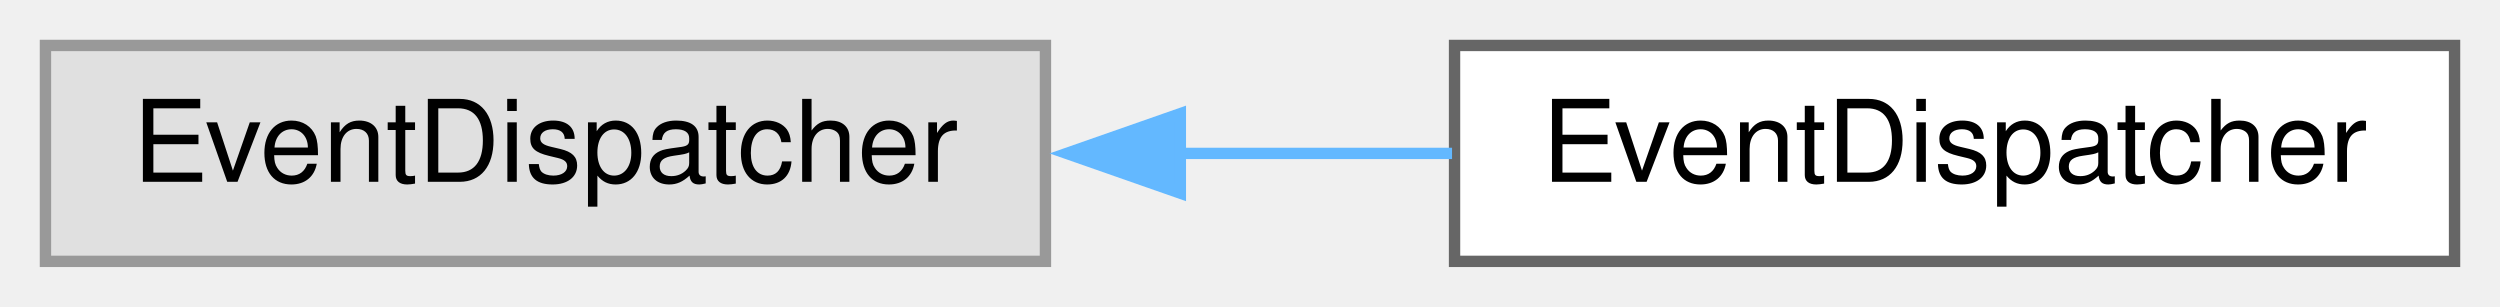
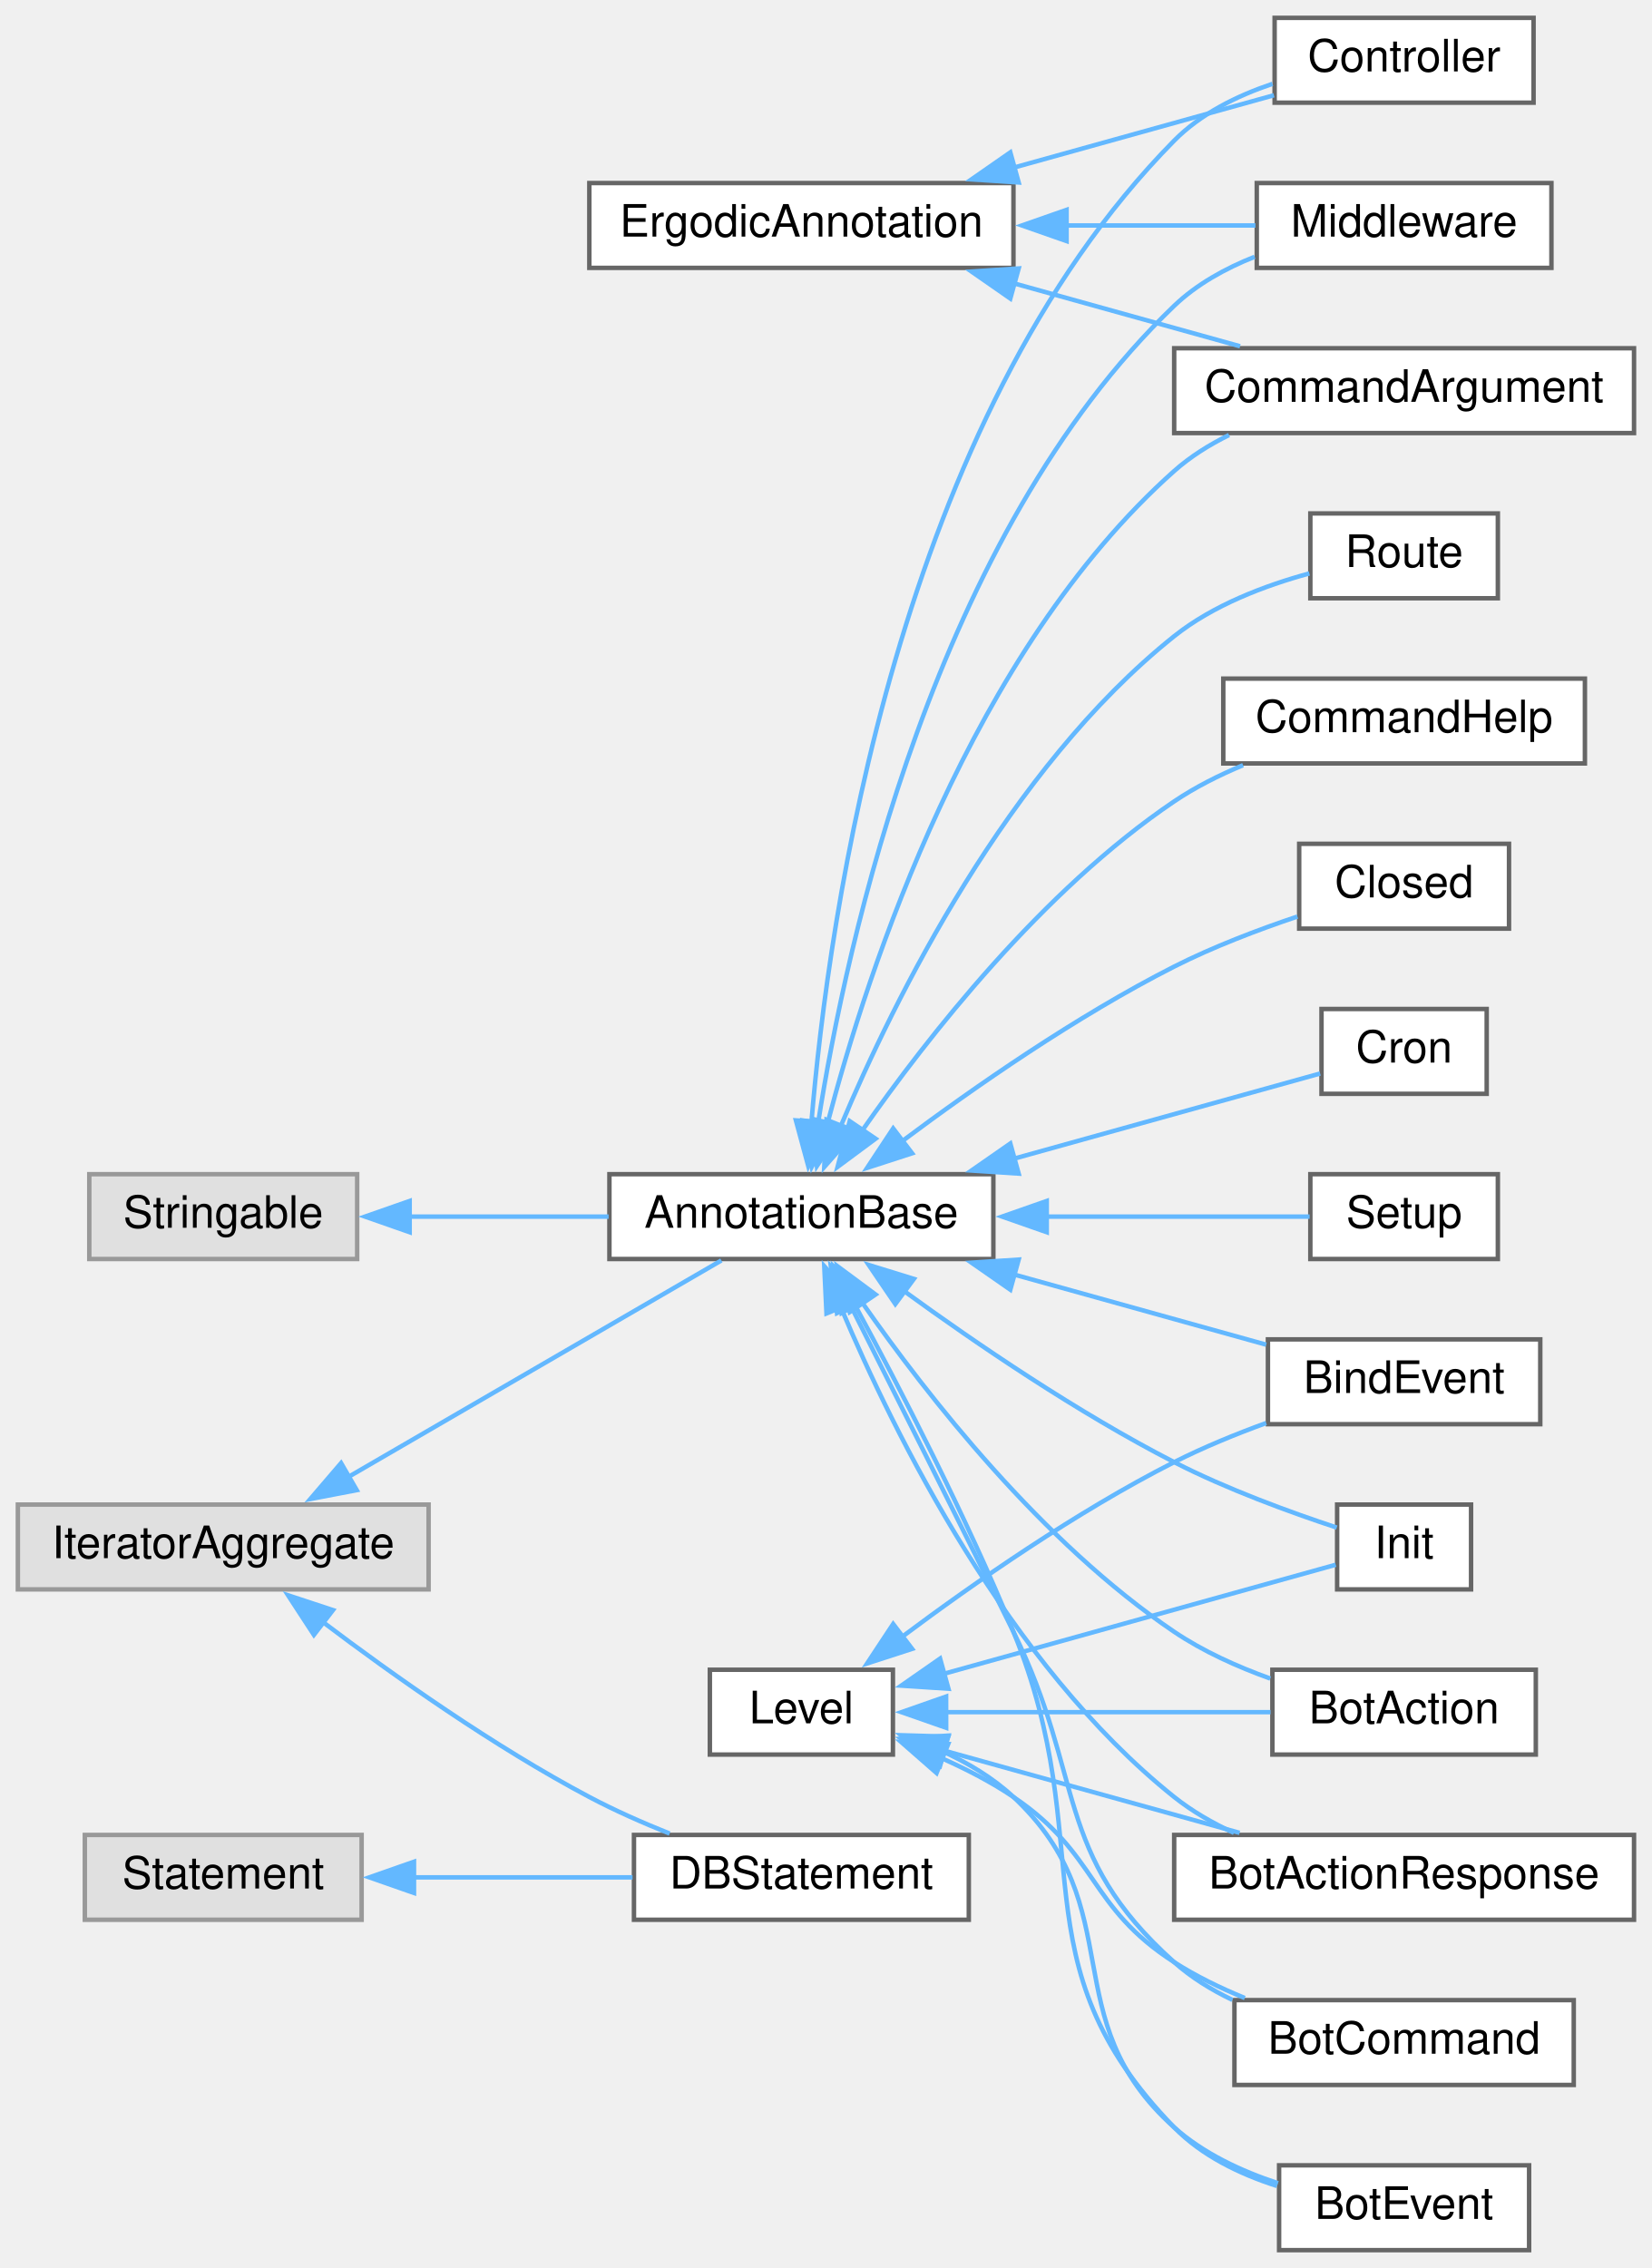
- <svg xmlns="http://www.w3.org/2000/svg" xmlns:xlink="http://www.w3.org/1999/xlink" width="220pt" height="27pt" viewBox="0.00 0.00 220.00 27.00">
-   <g id="graph0" class="graph" transform="scale(1 1) rotate(0) translate(4 23)">
+ <svg xmlns="http://www.w3.org/2000/svg" xmlns:xlink="http://www.w3.org/1999/xlink" width="370pt" height="508pt" viewBox="0.00 0.00 370.00 508.00">
+   <g id="graph0" class="graph" transform="scale(1 1) rotate(0) translate(4 504)">
    <g id="node1" class="node">
      <g id="a_node1">
-         <a xlink:title=" ">
-           <polygon fill="#e0e0e0" stroke="#999999" points="88,-19 0,-19 0,0 88,0 88,-19" />
-           <text text-anchor="middle" x="44" y="-7" font-family="Helvetica,sans-Serif" font-size="10.00">EventDispatcher</text>
+         <a xlink:href="interface_z_m_1_1_annotation_1_1_interfaces_1_1_ergodic_annotation.html" target="_top" xlink:title=" ">
+           <polygon fill="white" stroke="#666666" points="223,-463 128,-463 128,-444 223,-444 223,-463" />
+           <text text-anchor="middle" x="175.5" y="-451" font-family="Helvetica,sans-Serif" font-size="10.00">ErgodicAnnotation</text>
        </a>
      </g>
    </g>
    <g id="node2" class="node">
      <g id="a_node2">
-         <a xlink:href="class_z_m_1_1_event_1_1_event_dispatcher.html" target="_top" xlink:title=" ">
-           <polygon fill="white" stroke="#666666" points="212,-19 124,-19 124,0 212,0 212,-19" />
-           <text text-anchor="middle" x="168" y="-7" font-family="Helvetica,sans-Serif" font-size="10.00">EventDispatcher</text>
+         <a xlink:href="class_z_m_1_1_annotation_1_1_http_1_1_controller.html" target="_top" xlink:title=" ">
+           <polygon fill="white" stroke="#666666" points="339.5,-500 281.5,-500 281.5,-481 339.5,-481 339.5,-500" />
+           <text text-anchor="middle" x="310.5" y="-488" font-family="Helvetica,sans-Serif" font-size="10.00">Controller</text>
        </a>
      </g>
    </g>
    <g id="edge1" class="edge">
-       <path fill="none" stroke="#63b8ff" d="M99.63,-9.5C107.73,-9.5 115.97,-9.5 123.78,-9.5" />
-       <polygon fill="#63b8ff" stroke="#63b8ff" points="99.87,-6 89.87,-9.5 99.87,-13 99.87,-6" />
+       <path fill="none" stroke="#63b8ff" d="M223.22,-466.5C242.62,-471.89 264.48,-477.98 281.35,-482.67" />
+       <polygon fill="#63b8ff" stroke="#63b8ff" points="224.17,-463.13 213.6,-463.82 222.3,-469.87 224.17,-463.13" />
+     </g>
+     <g id="node3" class="node">
+       <g id="a_node3">
+         <a xlink:href="class_z_m_1_1_annotation_1_1_middleware_1_1_middleware.html" target="_top" xlink:title=" ">
+           <polygon fill="white" stroke="#666666" points="343.5,-463 277.5,-463 277.5,-444 343.5,-444 343.5,-463" />
+           <text text-anchor="middle" x="310.5" y="-451" font-family="Helvetica,sans-Serif" font-size="10.00">Middleware</text>
+         </a>
+       </g>
+     </g>
+     <g id="edge2" class="edge">
+       <path fill="none" stroke="#63b8ff" d="M234.88,-453.5C249.4,-453.5 264.46,-453.5 277.2,-453.5" />
+       <polygon fill="#63b8ff" stroke="#63b8ff" points="234.9,-450 224.9,-453.5 234.9,-457 234.9,-450" />
+     </g>
+     <g id="node4" class="node">
+       <g id="a_node4">
+         <a xlink:href="class_z_m_1_1_annotation_1_1_one_bot_1_1_command_argument.html" target="_top" xlink:title=" ">
+           <polygon fill="white" stroke="#666666" points="362,-426 259,-426 259,-407 362,-407 362,-426" />
+           <text text-anchor="middle" x="310.5" y="-414" font-family="Helvetica,sans-Serif" font-size="10.00">CommandArgument</text>
+         </a>
+       </g>
+     </g>
+     <g id="edge3" class="edge">
+       <path fill="none" stroke="#63b8ff" d="M222.8,-440.62C239.51,-435.97 258.09,-430.8 273.76,-426.44" />
+       <polygon fill="#63b8ff" stroke="#63b8ff" points="222.3,-437.13 213.6,-443.18 224.17,-443.87 222.3,-437.13" />
+     </g>
+     <g id="node5" class="node">
+       <g id="a_node5">
+         <a xlink:title=" ">
+           <polygon fill="#e0e0e0" stroke="#999999" points="92,-167 0,-167 0,-148 92,-148 92,-167" />
+           <text text-anchor="middle" x="46" y="-155" font-family="Helvetica,sans-Serif" font-size="10.00">IteratorAggregate</text>
+         </a>
+       </g>
+     </g>
+     <g id="node6" class="node">
+       <g id="a_node6">
+         <a xlink:href="class_z_m_1_1_annotation_1_1_annotation_base.html" target="_top" xlink:title=" ">
+           <polygon fill="white" stroke="#666666" points="218.5,-241 132.5,-241 132.5,-222 218.5,-222 218.5,-241" />
+           <text text-anchor="middle" x="175.5" y="-229" font-family="Helvetica,sans-Serif" font-size="10.00">AnnotationBase</text>
+         </a>
+       </g>
+     </g>
+     <g id="edge4" class="edge">
+       <path fill="none" stroke="#63b8ff" d="M73.9,-173.11C99.17,-187.78 136.2,-209.27 157.58,-221.68" />
+       <polygon fill="#63b8ff" stroke="#63b8ff" points="75.91,-170.23 65.5,-168.24 72.4,-176.29 75.91,-170.23" />
+     </g>
+     <g id="node18" class="node">
+       <g id="a_node18">
+         <a xlink:href="class_z_m_1_1_store_1_1_database_1_1_d_b_statement.html" target="_top" xlink:title=" ">
+           <polygon fill="white" stroke="#666666" points="213,-93 138,-93 138,-74 213,-74 213,-93" />
+           <text text-anchor="middle" x="175.5" y="-81" font-family="Helvetica,sans-Serif" font-size="10.00">DBStatement</text>
+         </a>
+       </g>
+     </g>
+     <g id="edge19" class="edge">
+       <path fill="none" stroke="#63b8ff" d="M68.25,-140.74C84.1,-128.76 106.61,-112.83 128,-101.5 133.66,-98.5 139.93,-95.73 145.99,-93.31" />
+       <polygon fill="#63b8ff" stroke="#63b8ff" points="66.31,-137.81 60.52,-146.68 70.58,-143.36 66.31,-137.81" />
+     </g>
+     <g id="edge10" class="edge">
+       <path fill="none" stroke="#63b8ff" d="M177.74,-252.52C181.57,-298.69 197.08,-409.8 259,-472.5 264.95,-478.53 273.05,-482.54 281.02,-485.22" />
+       <polygon fill="#63b8ff" stroke="#63b8ff" points="181.25,-252.55 177.04,-242.83 174.27,-253.05 181.25,-252.55" />
+     </g>
+     <g id="edge12" class="edge">
+       <path fill="none" stroke="#63b8ff" d="M179.22,-252.31C185.62,-293.1 205.39,-384.09 259,-435.5 264.04,-440.33 270.46,-443.88 277.02,-446.48" />
+       <polygon fill="#63b8ff" stroke="#63b8ff" points="182.72,-252.04 177.82,-242.65 175.79,-253.04 182.72,-252.04" />
+     </g>
+     <g id="edge17" class="edge">
+       <path fill="none" stroke="#63b8ff" d="M181.28,-252.12C190.42,-287.08 213.62,-358.12 259,-398.5 262.62,-401.72 266.85,-404.37 271.29,-406.56" />
+       <polygon fill="#63b8ff" stroke="#63b8ff" points="184.78,-251.7 178.98,-242.83 177.99,-253.38 184.78,-251.7" />
+     </g>
+     <g id="node7" class="node">
+       <g id="a_node7">
+         <a xlink:href="class_z_m_1_1_annotation_1_1_closed.html" target="_top" xlink:title=" ">
+           <polygon fill="white" stroke="#666666" points="334,-315 287,-315 287,-296 334,-296 334,-315" />
+           <text text-anchor="middle" x="310.5" y="-303" font-family="Helvetica,sans-Serif" font-size="10.00">Closed</text>
+         </a>
+       </g>
+     </g>
+     <g id="edge5" class="edge">
+       <path fill="none" stroke="#63b8ff" d="M198.1,-248.41C214.22,-260.46 237.14,-276.41 259,-287.5 267.72,-291.92 277.78,-295.74 286.61,-298.71" />
+       <polygon fill="#63b8ff" stroke="#63b8ff" points="200.3,-245.68 190.22,-242.41 196.06,-251.25 200.3,-245.68" />
+     </g>
+     <g id="node8" class="node">
+       <g id="a_node8">
+         <a xlink:href="class_z_m_1_1_annotation_1_1_framework_1_1_bind_event.html" target="_top" xlink:title=" ">
+           <polygon fill="white" stroke="#666666" points="341,-204 280,-204 280,-185 341,-185 341,-204" />
+           <text text-anchor="middle" x="310.5" y="-192" font-family="Helvetica,sans-Serif" font-size="10.00">BindEvent</text>
+         </a>
+       </g>
+     </g>
+     <g id="edge6" class="edge">
+       <path fill="none" stroke="#63b8ff" d="M223.16,-218.52C241.91,-213.3 262.98,-207.44 279.61,-202.81" />
+       <polygon fill="#63b8ff" stroke="#63b8ff" points="222.3,-215.13 213.6,-221.18 224.17,-221.87 222.3,-215.13" />
+     </g>
+     <g id="node9" class="node">
+       <g id="a_node9">
+         <a xlink:href="class_z_m_1_1_annotation_1_1_framework_1_1_cron.html" target="_top" xlink:title=" ">
+           <polygon fill="white" stroke="#666666" points="329,-278 292,-278 292,-259 329,-259 329,-278" />
+           <text text-anchor="middle" x="310.5" y="-266" font-family="Helvetica,sans-Serif" font-size="10.00">Cron</text>
+         </a>
+       </g>
+     </g>
+     <g id="edge7" class="edge">
+       <path fill="none" stroke="#63b8ff" d="M223.07,-244.46C246.78,-251.05 274.21,-258.68 291.7,-263.55" />
+       <polygon fill="#63b8ff" stroke="#63b8ff" points="224.17,-241.13 213.6,-241.82 222.3,-247.87 224.17,-241.13" />
+     </g>
+     <g id="node10" class="node">
+       <g id="a_node10">
+         <a xlink:href="class_z_m_1_1_annotation_1_1_framework_1_1_init.html" target="_top" xlink:title=" ">
+           <polygon fill="white" stroke="#666666" points="325.5,-167 295.5,-167 295.5,-148 325.5,-148 325.5,-167" />
+           <text text-anchor="middle" x="310.5" y="-155" font-family="Helvetica,sans-Serif" font-size="10.00">Init</text>
+         </a>
+       </g>
+     </g>
+     <g id="edge8" class="edge">
+       <path fill="none" stroke="#63b8ff" d="M198.49,-214.83C214.64,-203.09 237.44,-187.56 259,-176.5 270.84,-170.43 285.08,-165.25 295.42,-161.84" />
+       <polygon fill="#63b8ff" stroke="#63b8ff" points="196.54,-211.91 190.58,-220.67 200.7,-217.54 196.54,-211.91" />
+     </g>
+     <g id="node11" class="node">
+       <g id="a_node11">
+         <a xlink:href="class_z_m_1_1_annotation_1_1_framework_1_1_setup.html" target="_top" xlink:title=" ">
+           <polygon fill="white" stroke="#666666" points="331.5,-241 289.5,-241 289.5,-222 331.5,-222 331.5,-241" />
+           <text text-anchor="middle" x="310.5" y="-229" font-family="Helvetica,sans-Serif" font-size="10.00">Setup</text>
+         </a>
+       </g>
+     </g>
+     <g id="edge9" class="edge">
+       <path fill="none" stroke="#63b8ff" d="M230.28,-231.5C251.1,-231.5 273.65,-231.5 289.34,-231.5" />
+       <polygon fill="#63b8ff" stroke="#63b8ff" points="230.46,-228 220.46,-231.5 230.46,-235 230.46,-228" />
+     </g>
+     <g id="node12" class="node">
+       <g id="a_node12">
+         <a xlink:href="class_z_m_1_1_annotation_1_1_http_1_1_route.html" target="_top" xlink:title=" ">
+           <polygon fill="white" stroke="#666666" points="331.5,-389 289.5,-389 289.5,-370 331.5,-370 331.5,-389" />
+           <text text-anchor="middle" x="310.5" y="-377" font-family="Helvetica,sans-Serif" font-size="10.00">Route</text>
+         </a>
+       </g>
+     </g>
+     <g id="edge11" class="edge">
+       <path fill="none" stroke="#63b8ff" d="M184.35,-251.84C196.32,-280.27 221.72,-331.73 259,-361.5 267.73,-368.47 279.37,-372.86 289.28,-375.56" />
+       <polygon fill="#63b8ff" stroke="#63b8ff" points="187.61,-250.56 180.62,-242.6 181.12,-253.19 187.61,-250.56" />
+     </g>
+     <g id="node13" class="node">
+       <g id="a_node13">
+         <a xlink:href="class_z_m_1_1_annotation_1_1_one_bot_1_1_bot_action.html" target="_top" xlink:title=" ">
+           <polygon fill="white" stroke="#666666" points="340,-130 281,-130 281,-111 340,-111 340,-130" />
+           <text text-anchor="middle" x="310.5" y="-118" font-family="Helvetica,sans-Serif" font-size="10.00">BotAction</text>
+         </a>
+       </g>
+     </g>
+     <g id="edge13" class="edge">
+       <path fill="none" stroke="#63b8ff" d="M189.15,-212.19C203.71,-191.34 229.46,-158.44 259,-138.5 265.48,-134.13 273.14,-130.68 280.52,-128.03" />
+       <polygon fill="#63b8ff" stroke="#63b8ff" points="186.32,-210.12 183.61,-220.36 192.12,-214.05 186.32,-210.12" />
+     </g>
+     <g id="node14" class="node">
+       <g id="a_node14">
+         <a xlink:href="class_z_m_1_1_annotation_1_1_one_bot_1_1_bot_action_response.html" target="_top" xlink:title=" ">
+           <polygon fill="white" stroke="#666666" points="362,-93 259,-93 259,-74 362,-74 362,-93" />
+           <text text-anchor="middle" x="310.5" y="-81" font-family="Helvetica,sans-Serif" font-size="10.00">BotActionResponse</text>
+         </a>
+       </g>
+     </g>
+     <g id="edge14" class="edge">
+       <path fill="none" stroke="#63b8ff" d="M184.35,-211.16C196.32,-182.73 221.72,-131.27 259,-101.5 263,-98.31 267.61,-95.65 272.39,-93.46" />
+       <polygon fill="#63b8ff" stroke="#63b8ff" points="181.12,-209.81 180.62,-220.4 187.61,-212.44 181.12,-209.81" />
+     </g>
+     <g id="node15" class="node">
+       <g id="a_node15">
+         <a xlink:href="class_z_m_1_1_annotation_1_1_one_bot_1_1_bot_command.html" target="_top" xlink:title=" ">
+           <polygon fill="white" stroke="#666666" points="348.5,-56 272.5,-56 272.5,-37 348.5,-37 348.5,-56" />
+           <text text-anchor="middle" x="310.5" y="-44" font-family="Helvetica,sans-Serif" font-size="10.00">BotCommand</text>
+         </a>
+       </g>
+     </g>
+     <g id="edge15" class="edge">
+       <path fill="none" stroke="#63b8ff" d="M186.6,-211.46C196.06,-192.65 210.57,-163.7 223,-138.5 239.18,-105.7 231.75,-88.9 259,-64.5 262.81,-61.09 267.32,-58.31 272.04,-56.05" />
+       <polygon fill="#63b8ff" stroke="#63b8ff" points="183.47,-209.89 182.1,-220.39 189.73,-213.03 183.47,-209.89" />
+     </g>
+     <g id="node16" class="node">
+       <g id="a_node16">
+         <a xlink:href="class_z_m_1_1_annotation_1_1_one_bot_1_1_bot_event.html" target="_top" xlink:title=" ">
+           <polygon fill="white" stroke="#666666" points="338.5,-19 282.5,-19 282.5,0 338.5,0 338.5,-19" />
+           <text text-anchor="middle" x="310.5" y="-7" font-family="Helvetica,sans-Serif" font-size="10.00">BotEvent</text>
+         </a>
+       </g>
+     </g>
+     <g id="edge16" class="edge">
+       <path fill="none" stroke="#63b8ff" d="M187.44,-211.8C197.47,-193.24 212.36,-164.49 223,-138.5 242.65,-90.5 222.86,-64.7 259,-27.5 265.16,-21.16 273.7,-17.04 282.01,-14.38" />
+       <polygon fill="#63b8ff" stroke="#63b8ff" points="184.48,-209.9 182.75,-220.35 190.62,-213.26 184.48,-209.9" />
+     </g>
+     <g id="node17" class="node">
+       <g id="a_node17">
+         <a xlink:href="class_z_m_1_1_annotation_1_1_one_bot_1_1_command_help.html" target="_top" xlink:title=" ">
+           <polygon fill="white" stroke="#666666" points="351,-352 270,-352 270,-333 351,-333 351,-352" />
+           <text text-anchor="middle" x="310.5" y="-340" font-family="Helvetica,sans-Serif" font-size="10.00">CommandHelp</text>
+         </a>
+       </g>
+     </g>
+     <g id="edge18" class="edge">
+       <path fill="none" stroke="#63b8ff" d="M189.15,-250.81C203.71,-271.66 229.46,-304.56 259,-324.5 263.71,-327.68 269.04,-330.36 274.43,-332.61" />
+       <polygon fill="#63b8ff" stroke="#63b8ff" points="192.12,-248.95 183.61,-242.64 186.32,-252.88 192.12,-248.95" />
+     </g>
+     <g id="node19" class="node">
+       <g id="a_node19">
+         <a xlink:href="interface_z_m_1_1_annotation_1_1_interfaces_1_1_level.html" target="_top" xlink:title=" ">
+           <polygon fill="white" stroke="#666666" points="196,-130 155,-130 155,-111 196,-111 196,-130" />
+           <text text-anchor="middle" x="175.5" y="-118" font-family="Helvetica,sans-Serif" font-size="10.00">Level</text>
+         </a>
+       </g>
+     </g>
+     <g id="edge20" class="edge">
+       <path fill="none" stroke="#63b8ff" d="M198.1,-137.41C214.22,-149.46 237.14,-165.41 259,-176.5 265.47,-179.78 272.69,-182.74 279.6,-185.26" />
+       <polygon fill="#63b8ff" stroke="#63b8ff" points="200.3,-134.68 190.22,-131.41 196.06,-140.25 200.3,-134.68" />
+     </g>
+     <g id="edge21" class="edge">
+       <path fill="none" stroke="#63b8ff" d="M207.46,-129.11C235.1,-136.8 274.34,-147.72 295.19,-153.52" />
+       <polygon fill="#63b8ff" stroke="#63b8ff" points="208.44,-125.75 197.87,-126.44 206.57,-132.5 208.44,-125.75" />
+     </g>
+     <g id="edge22" class="edge">
+       <path fill="none" stroke="#63b8ff" d="M207.81,-120.5C229.84,-120.5 259.1,-120.5 280.58,-120.5" />
+       <polygon fill="#63b8ff" stroke="#63b8ff" points="207.93,-117 197.92,-120.5 207.92,-124 207.93,-117" />
+     </g>
+     <g id="edge23" class="edge">
+       <path fill="none" stroke="#63b8ff" d="M207.3,-111.93C227.1,-106.42 252.92,-99.24 273.65,-93.47" />
+       <polygon fill="#63b8ff" stroke="#63b8ff" points="206.57,-108.5 197.87,-114.56 208.44,-115.25 206.57,-108.5" />
+     </g>
+     <g id="edge24" class="edge">
+       <path fill="none" stroke="#63b8ff" d="M206.89,-110.2C212.46,-107.73 218.07,-104.83 223,-101.5 242.02,-88.67 239.69,-76.9 259,-64.5 263.86,-61.38 269.32,-58.72 274.82,-56.47" />
+       <polygon fill="#63b8ff" stroke="#63b8ff" points="205.78,-106.87 197.81,-113.85 208.39,-113.37 205.78,-106.87" />
+     </g>
+     <g id="edge25" class="edge">
+       <path fill="none" stroke="#63b8ff" d="M206.81,-111.87C212.66,-109.22 218.39,-105.82 223,-101.5 249.69,-76.49 231.75,-51.9 259,-27.5 265.52,-21.66 274.06,-17.69 282.26,-14.99" />
+       <polygon fill="#63b8ff" stroke="#63b8ff" points="205.88,-108.48 197.8,-115.33 208.39,-115.02 205.88,-108.48" />
+     </g>
+     <g id="node20" class="node">
+       <g id="a_node20">
+         <a xlink:title=" ">
+           <polygon fill="#e0e0e0" stroke="#999999" points="76,-241 16,-241 16,-222 76,-222 76,-241" />
+           <text text-anchor="middle" x="46" y="-229" font-family="Helvetica,sans-Serif" font-size="10.00">Stringable</text>
+         </a>
+       </g>
+     </g>
+     <g id="edge26" class="edge">
+       <path fill="none" stroke="#63b8ff" d="M87.72,-231.5C101.96,-231.5 117.98,-231.5 132.33,-231.5" />
+       <polygon fill="#63b8ff" stroke="#63b8ff" points="87.76,-228 77.76,-231.5 87.76,-235 87.76,-228" />
+     </g>
+     <g id="node21" class="node">
+       <g id="a_node21">
+         <a xlink:title=" ">
+           <polygon fill="#e0e0e0" stroke="#999999" points="77,-93 15,-93 15,-74 77,-74 77,-93" />
+           <text text-anchor="middle" x="46" y="-81" font-family="Helvetica,sans-Serif" font-size="10.00">Statement</text>
+         </a>
+       </g>
+     </g>
+     <g id="edge27" class="edge">
+       <path fill="none" stroke="#63b8ff" d="M88.34,-83.5C104.23,-83.5 122.24,-83.5 137.68,-83.5" />
+       <polygon fill="#63b8ff" stroke="#63b8ff" points="88.73,-80 78.73,-83.5 88.73,-87 88.73,-80" />
    </g>
  </g>
</svg>
